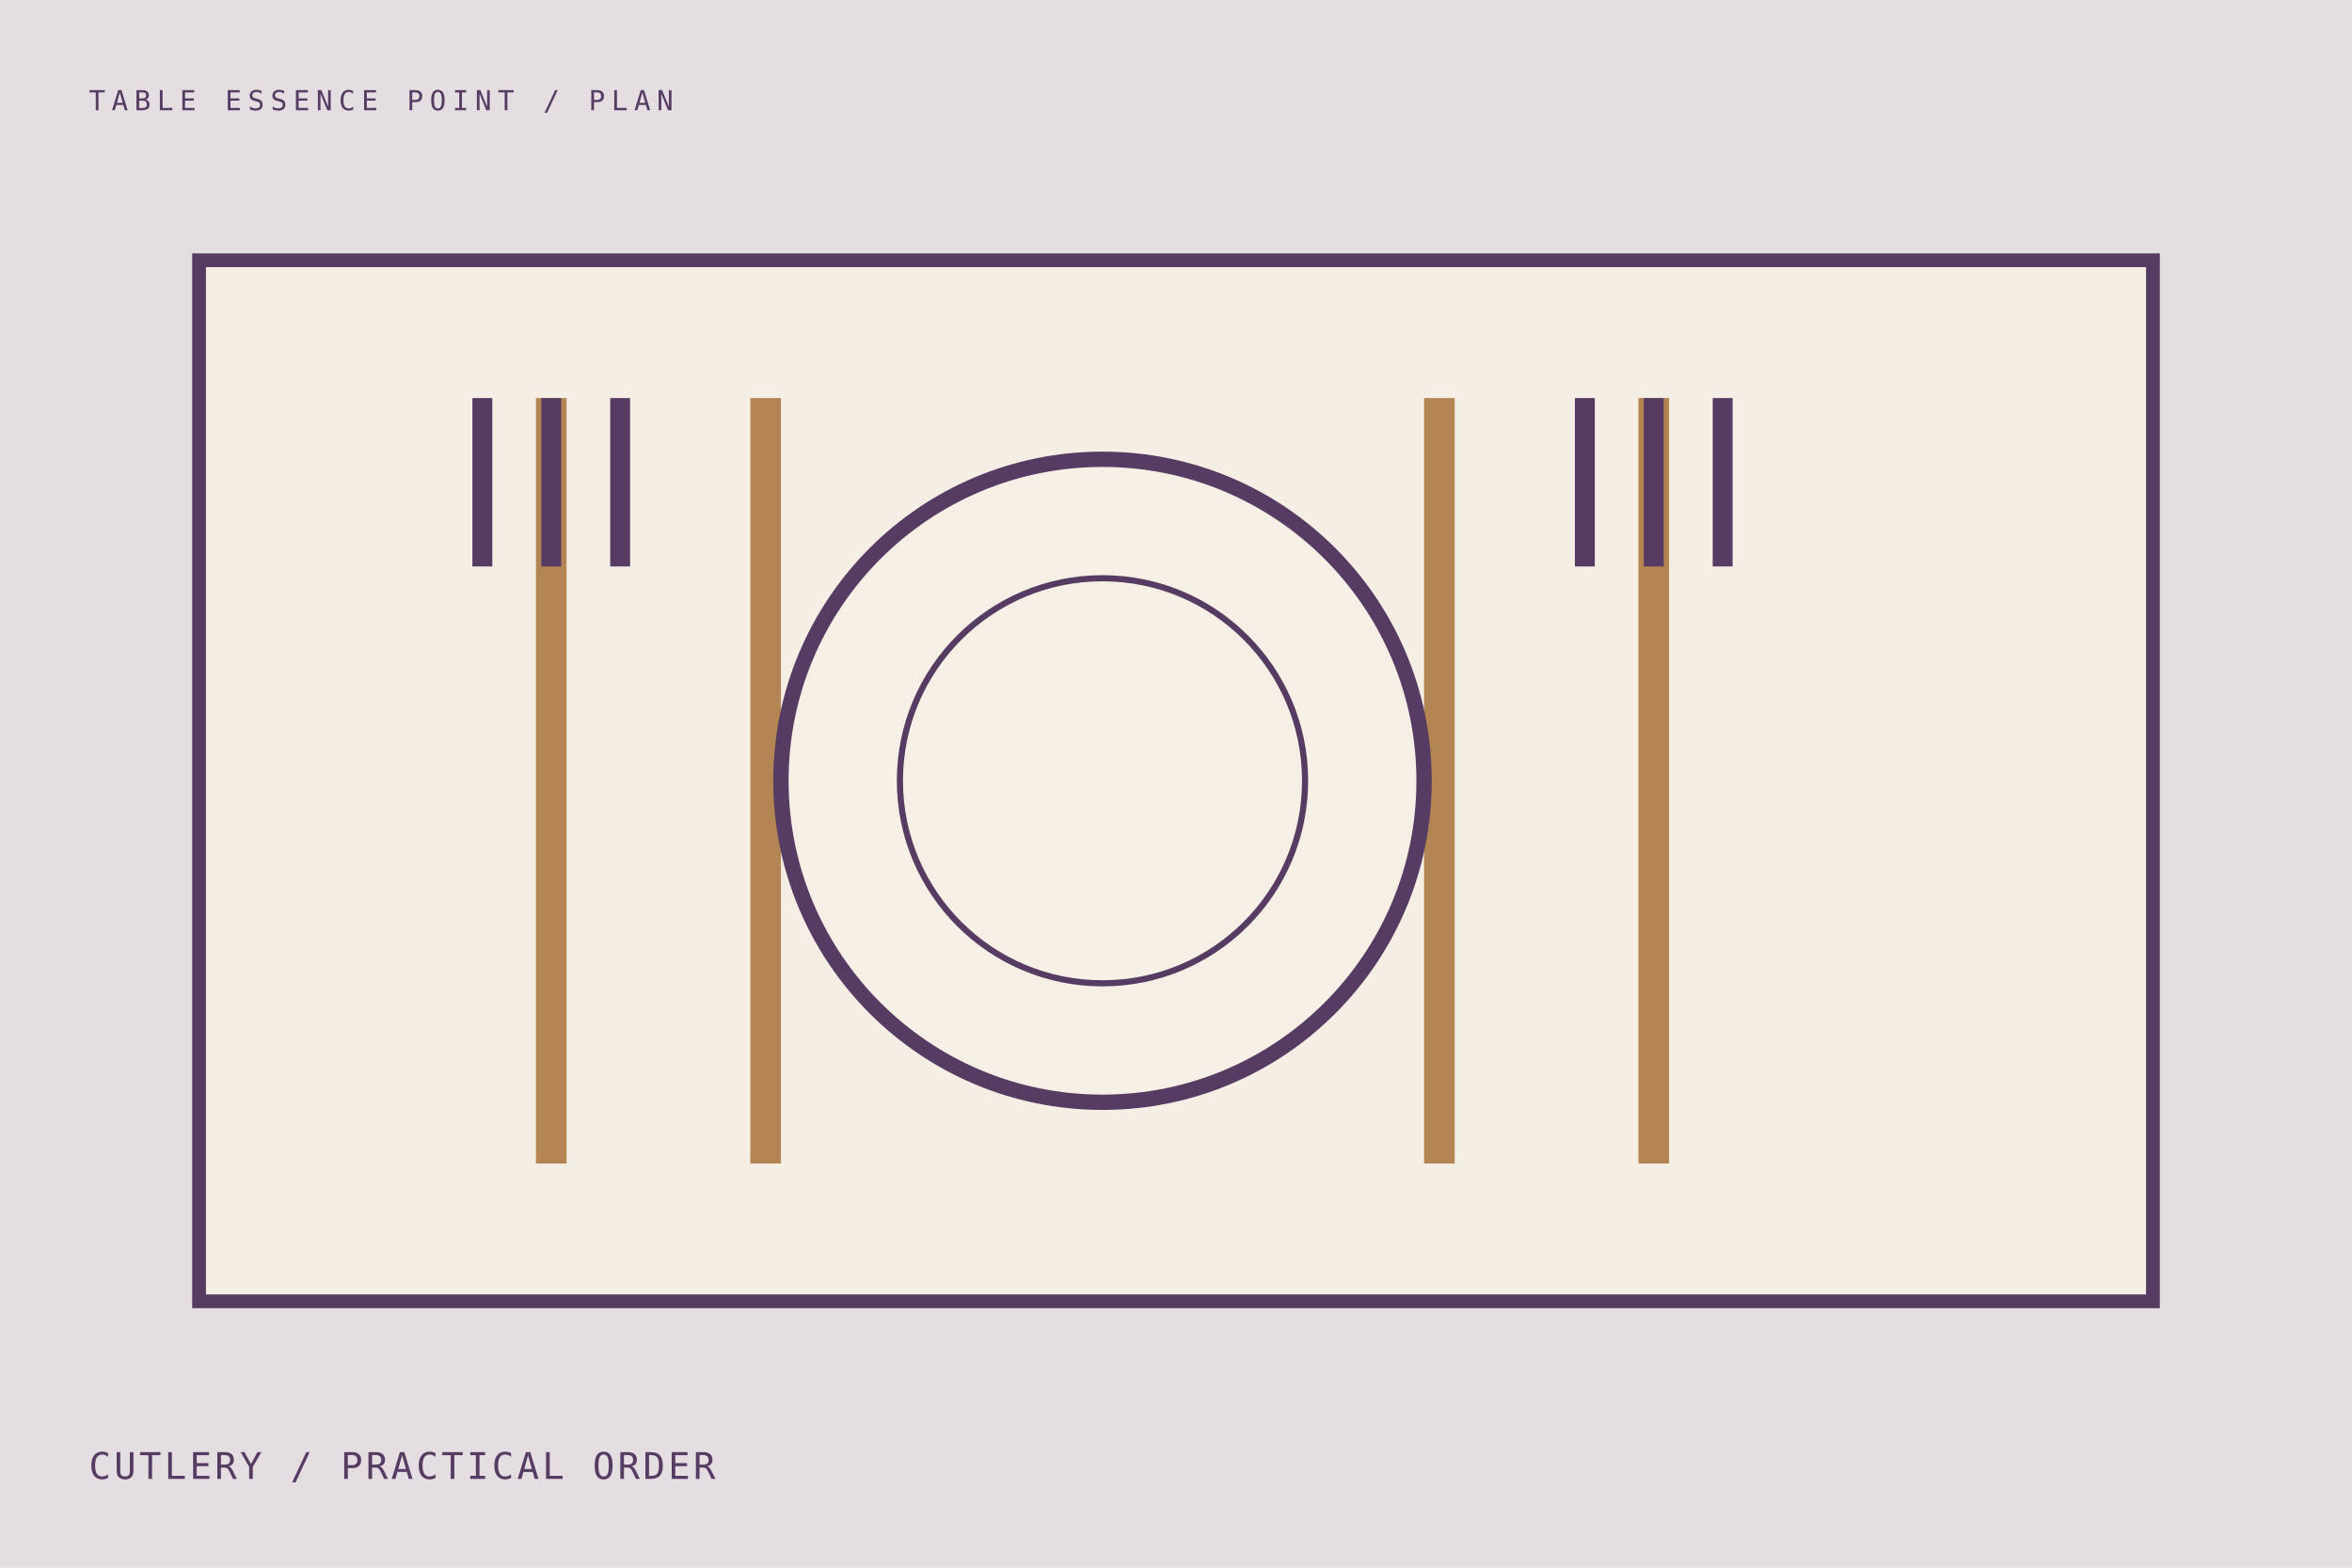
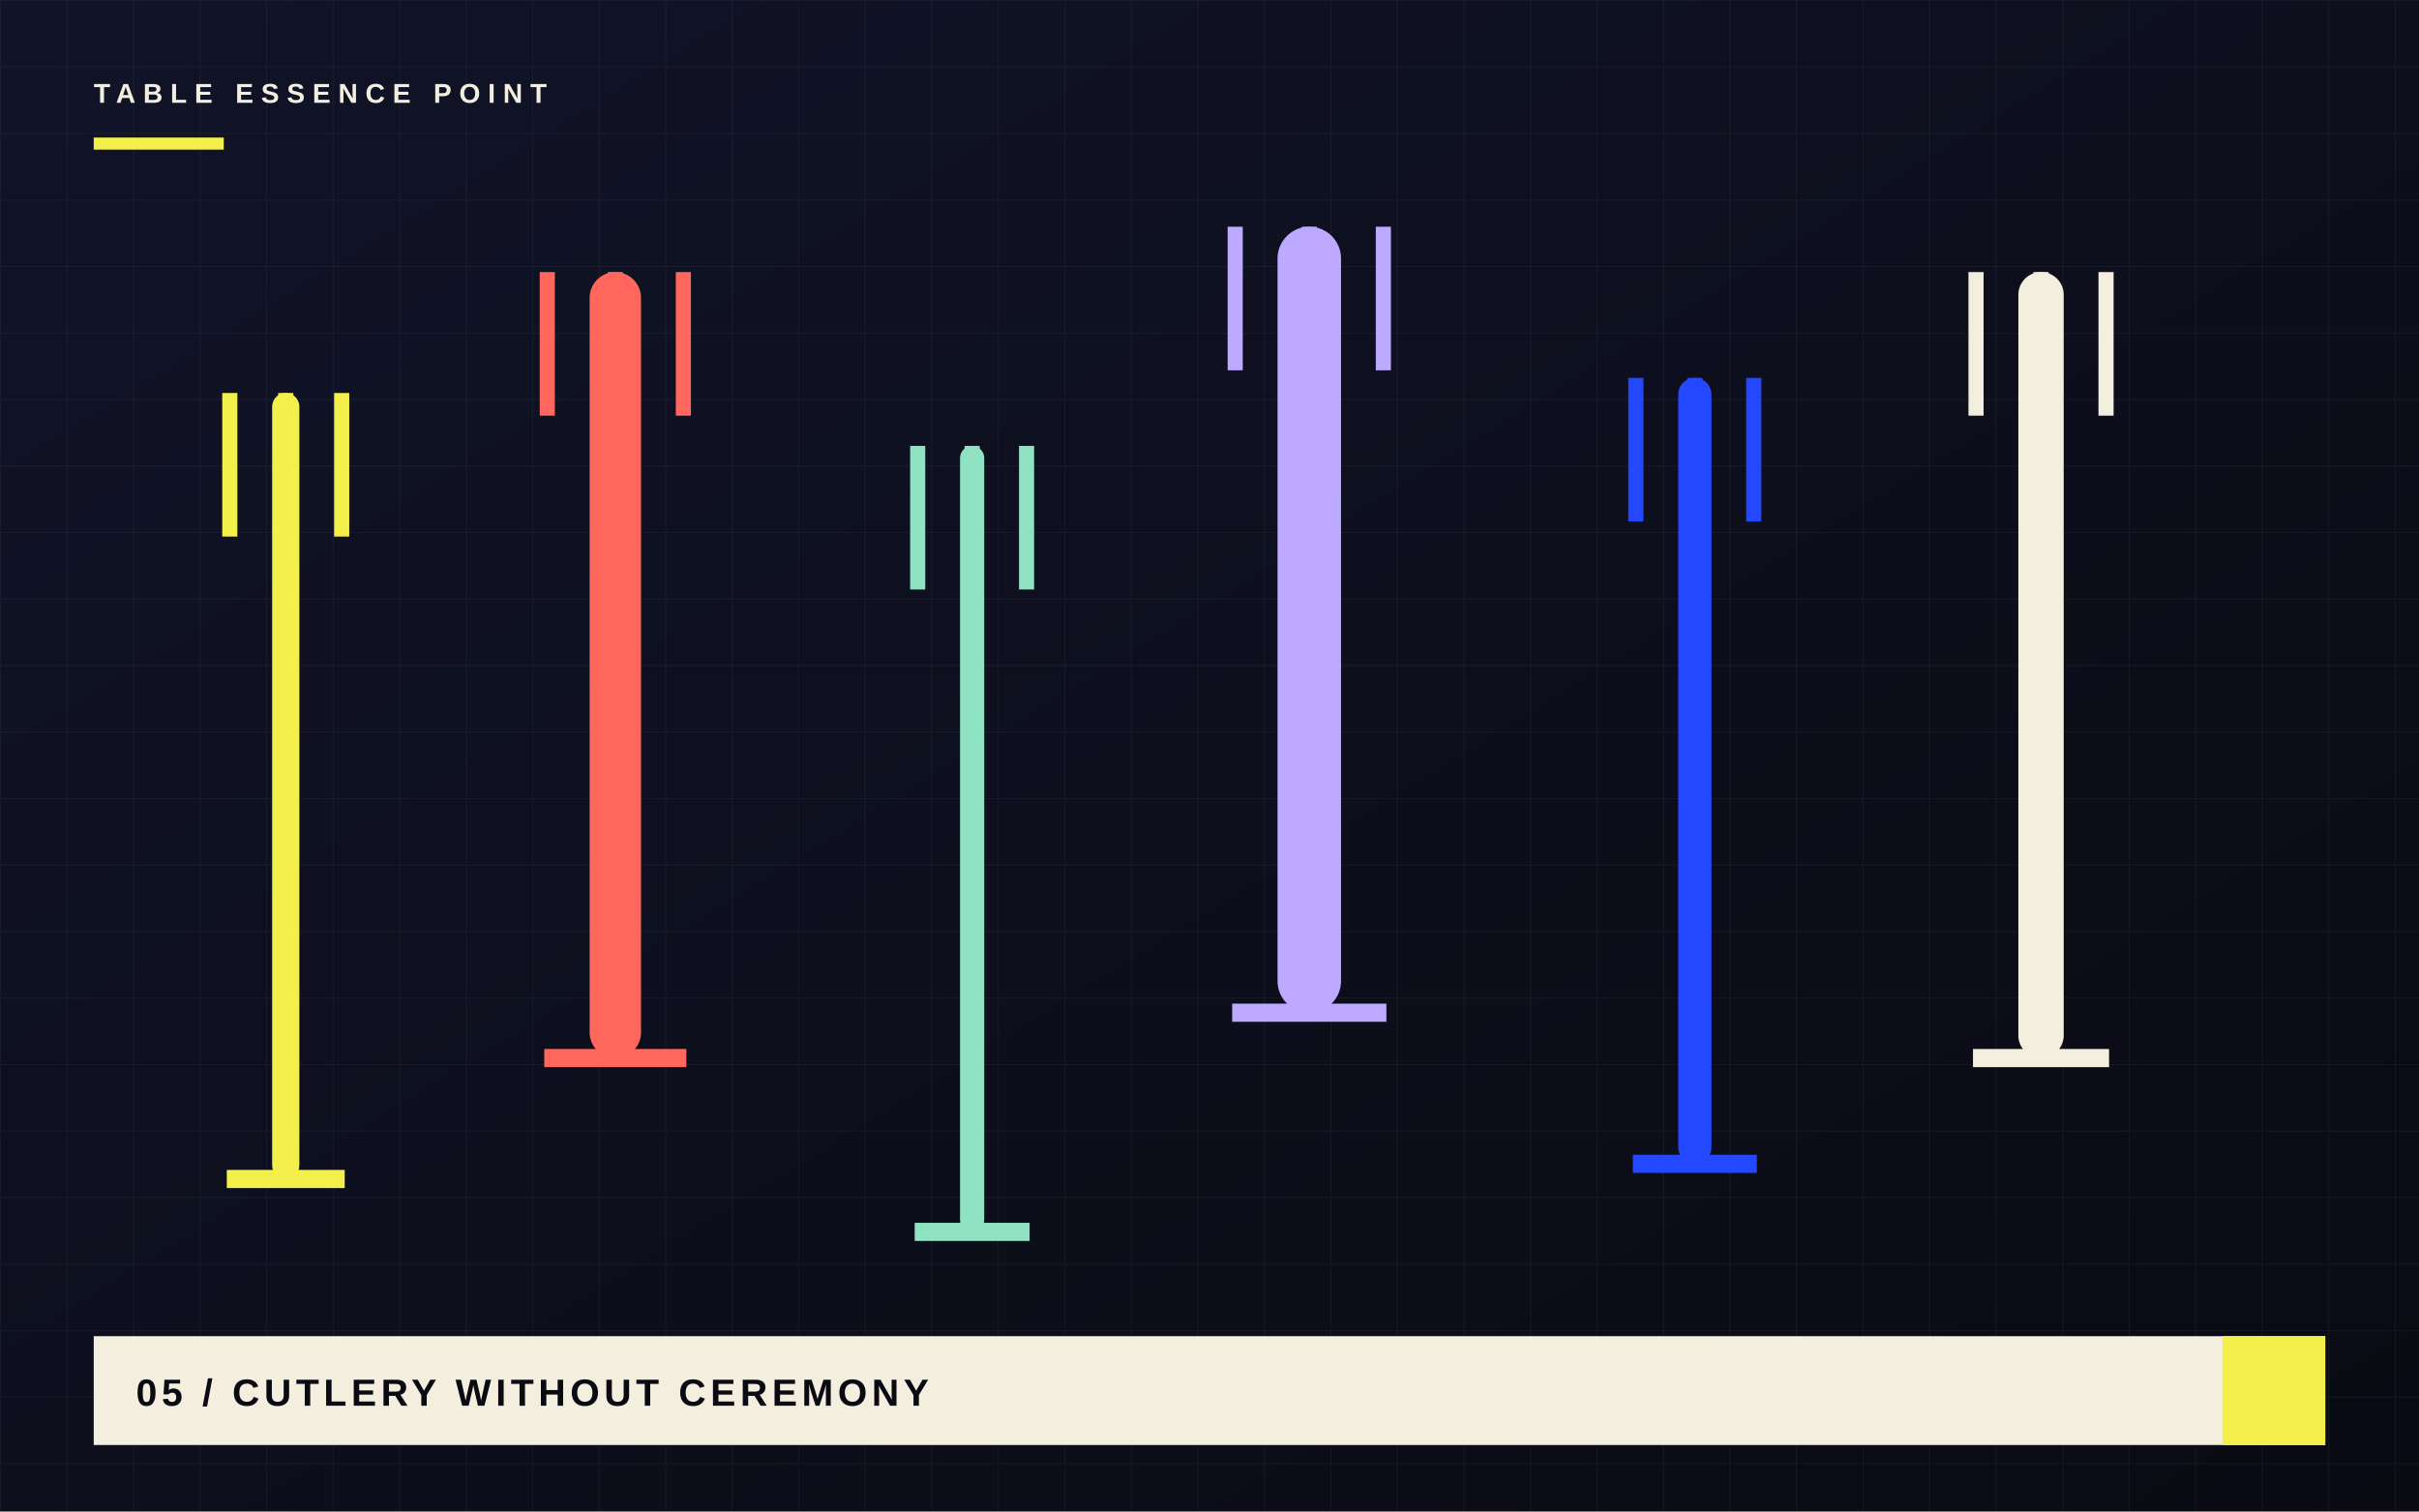
- <svg xmlns="http://www.w3.org/2000/svg" width="1536" height="1024" viewBox="0 0 1536 1024">
-   <rect width="1536" height="1024" fill="#E4DDE2" />
-   <text x="58" y="72" fill="#563C62" font-family="monospace" font-size="18" letter-spacing="4">TABLE ESSENCE POINT / PLAN</text>
-   <text x="58" y="966" fill="#563C62" font-family="monospace" font-size="24" letter-spacing="2">CUTLERY / PRACTICAL ORDER</text>
-   <rect x="130" y="170" width="1276" height="680" fill="#F5EEE5" stroke="#563C62" stroke-width="9" />
-   <path d="M360 260 V760 M500 260 V760 M940 260 V760 M1080 260 V760" stroke="#B28552" stroke-width="20" />
-   <path d="M315 260 V370 M360 260 V370 M405 260 V370 M1035 260 V370 M1080 260 V370 M1125 260 V370" stroke="#563C62" stroke-width="13" />
-   <circle cx="720" cy="510" r="210" fill="#F6EFE5" stroke="#563C62" stroke-width="10" />
-   <circle cx="720" cy="510" r="132.3" fill="none" stroke="#563C62" stroke-width="4" />
+ <svg xmlns="http://www.w3.org/2000/svg" width="1600" height="1000" viewBox="0 0 1600 1000" role="img" aria-labelledby="t d">
+   <defs>
+     <linearGradient id="g" x1="0" y1="0" x2="1" y2="1">
+       <stop stop-color="#111428" />
+       <stop offset="1" stop-color="#090A12" />
+     </linearGradient>
+     <pattern id="grid" width="44" height="44" patternUnits="userSpaceOnUse">
+       <path d="M44 0H0V44" fill="none" stroke="#ffffff" stroke-opacity=".055" />
+     </pattern>
+     <filter id="shadow" x="-20%" y="-20%" width="150%" height="150%">
+       <feDropShadow dx="16" dy="18" stdDeviation="7" flood-color="#000" flood-opacity=".32" />
+     </filter>
+   </defs>
+   <rect width="1600" height="1000" fill="url(#g)" />
+   <rect width="1600" height="1000" fill="url(#grid)" />
+   <text x="62" y="68" fill="#F4EEDF" font-family="Arial,sans-serif" font-size="18" font-weight="700" letter-spacing="5">TABLE ESSENCE POINT</text>
+   <rect x="62" y="91" width="86" height="8" fill="#F4F04B" />
+   <rect x="180" y="260" width="18" height="520" rx="9.0" fill="#F4F04B" />
+   <path d="M152 260V355M189.0 260V355M226 260V355" stroke="#F4F04B" stroke-width="10" />
+   <path d="M150 780H228" stroke="#F4F04B" stroke-width="12" />
+   <rect x="390" y="180" width="34" height="520" rx="17.0" fill="#FF675C" />
+   <path d="M362 180V275M407.0 180V275M452 180V275" stroke="#FF675C" stroke-width="10" />
+   <path d="M360 700H454" stroke="#FF675C" stroke-width="12" />
+   <rect x="635" y="295" width="16" height="520" rx="8.0" fill="#8FE3C2" />
+   <path d="M607 295V390M643.0 295V390M679 295V390" stroke="#8FE3C2" stroke-width="10" />
+   <path d="M605 815H681" stroke="#8FE3C2" stroke-width="12" />
+   <rect x="845" y="150" width="42" height="520" rx="21.0" fill="#BDA9FF" />
+   <path d="M817 150V245M866.0 150V245M915 150V245" stroke="#BDA9FF" stroke-width="10" />
+   <path d="M815 670H917" stroke="#BDA9FF" stroke-width="12" />
+   <rect x="1110" y="250" width="22" height="520" rx="11.0" fill="#2448FF" />
+   <path d="M1082 250V345M1121.0 250V345M1160 250V345" stroke="#2448FF" stroke-width="10" />
+   <path d="M1080 770H1162" stroke="#2448FF" stroke-width="12" />
+   <rect x="1335" y="180" width="30" height="520" rx="15.0" fill="#F4EEDF" />
+   <path d="M1307 180V275M1350.0 180V275M1393 180V275" stroke="#F4EEDF" stroke-width="10" />
+   <path d="M1305 700H1395" stroke="#F4EEDF" stroke-width="12" />
+   <rect x="62" y="884" width="1476" height="72" fill="#F4EEDF" />
+   <text x="90" y="930" fill="#090A12" font-family="Arial,sans-serif" font-size="25" font-weight="800" letter-spacing="3">05 / CUTLERY WITHOUT CEREMONY</text>
+   <rect x="1470" y="884" width="68" height="72" fill="#F4F04B" />
</svg>
